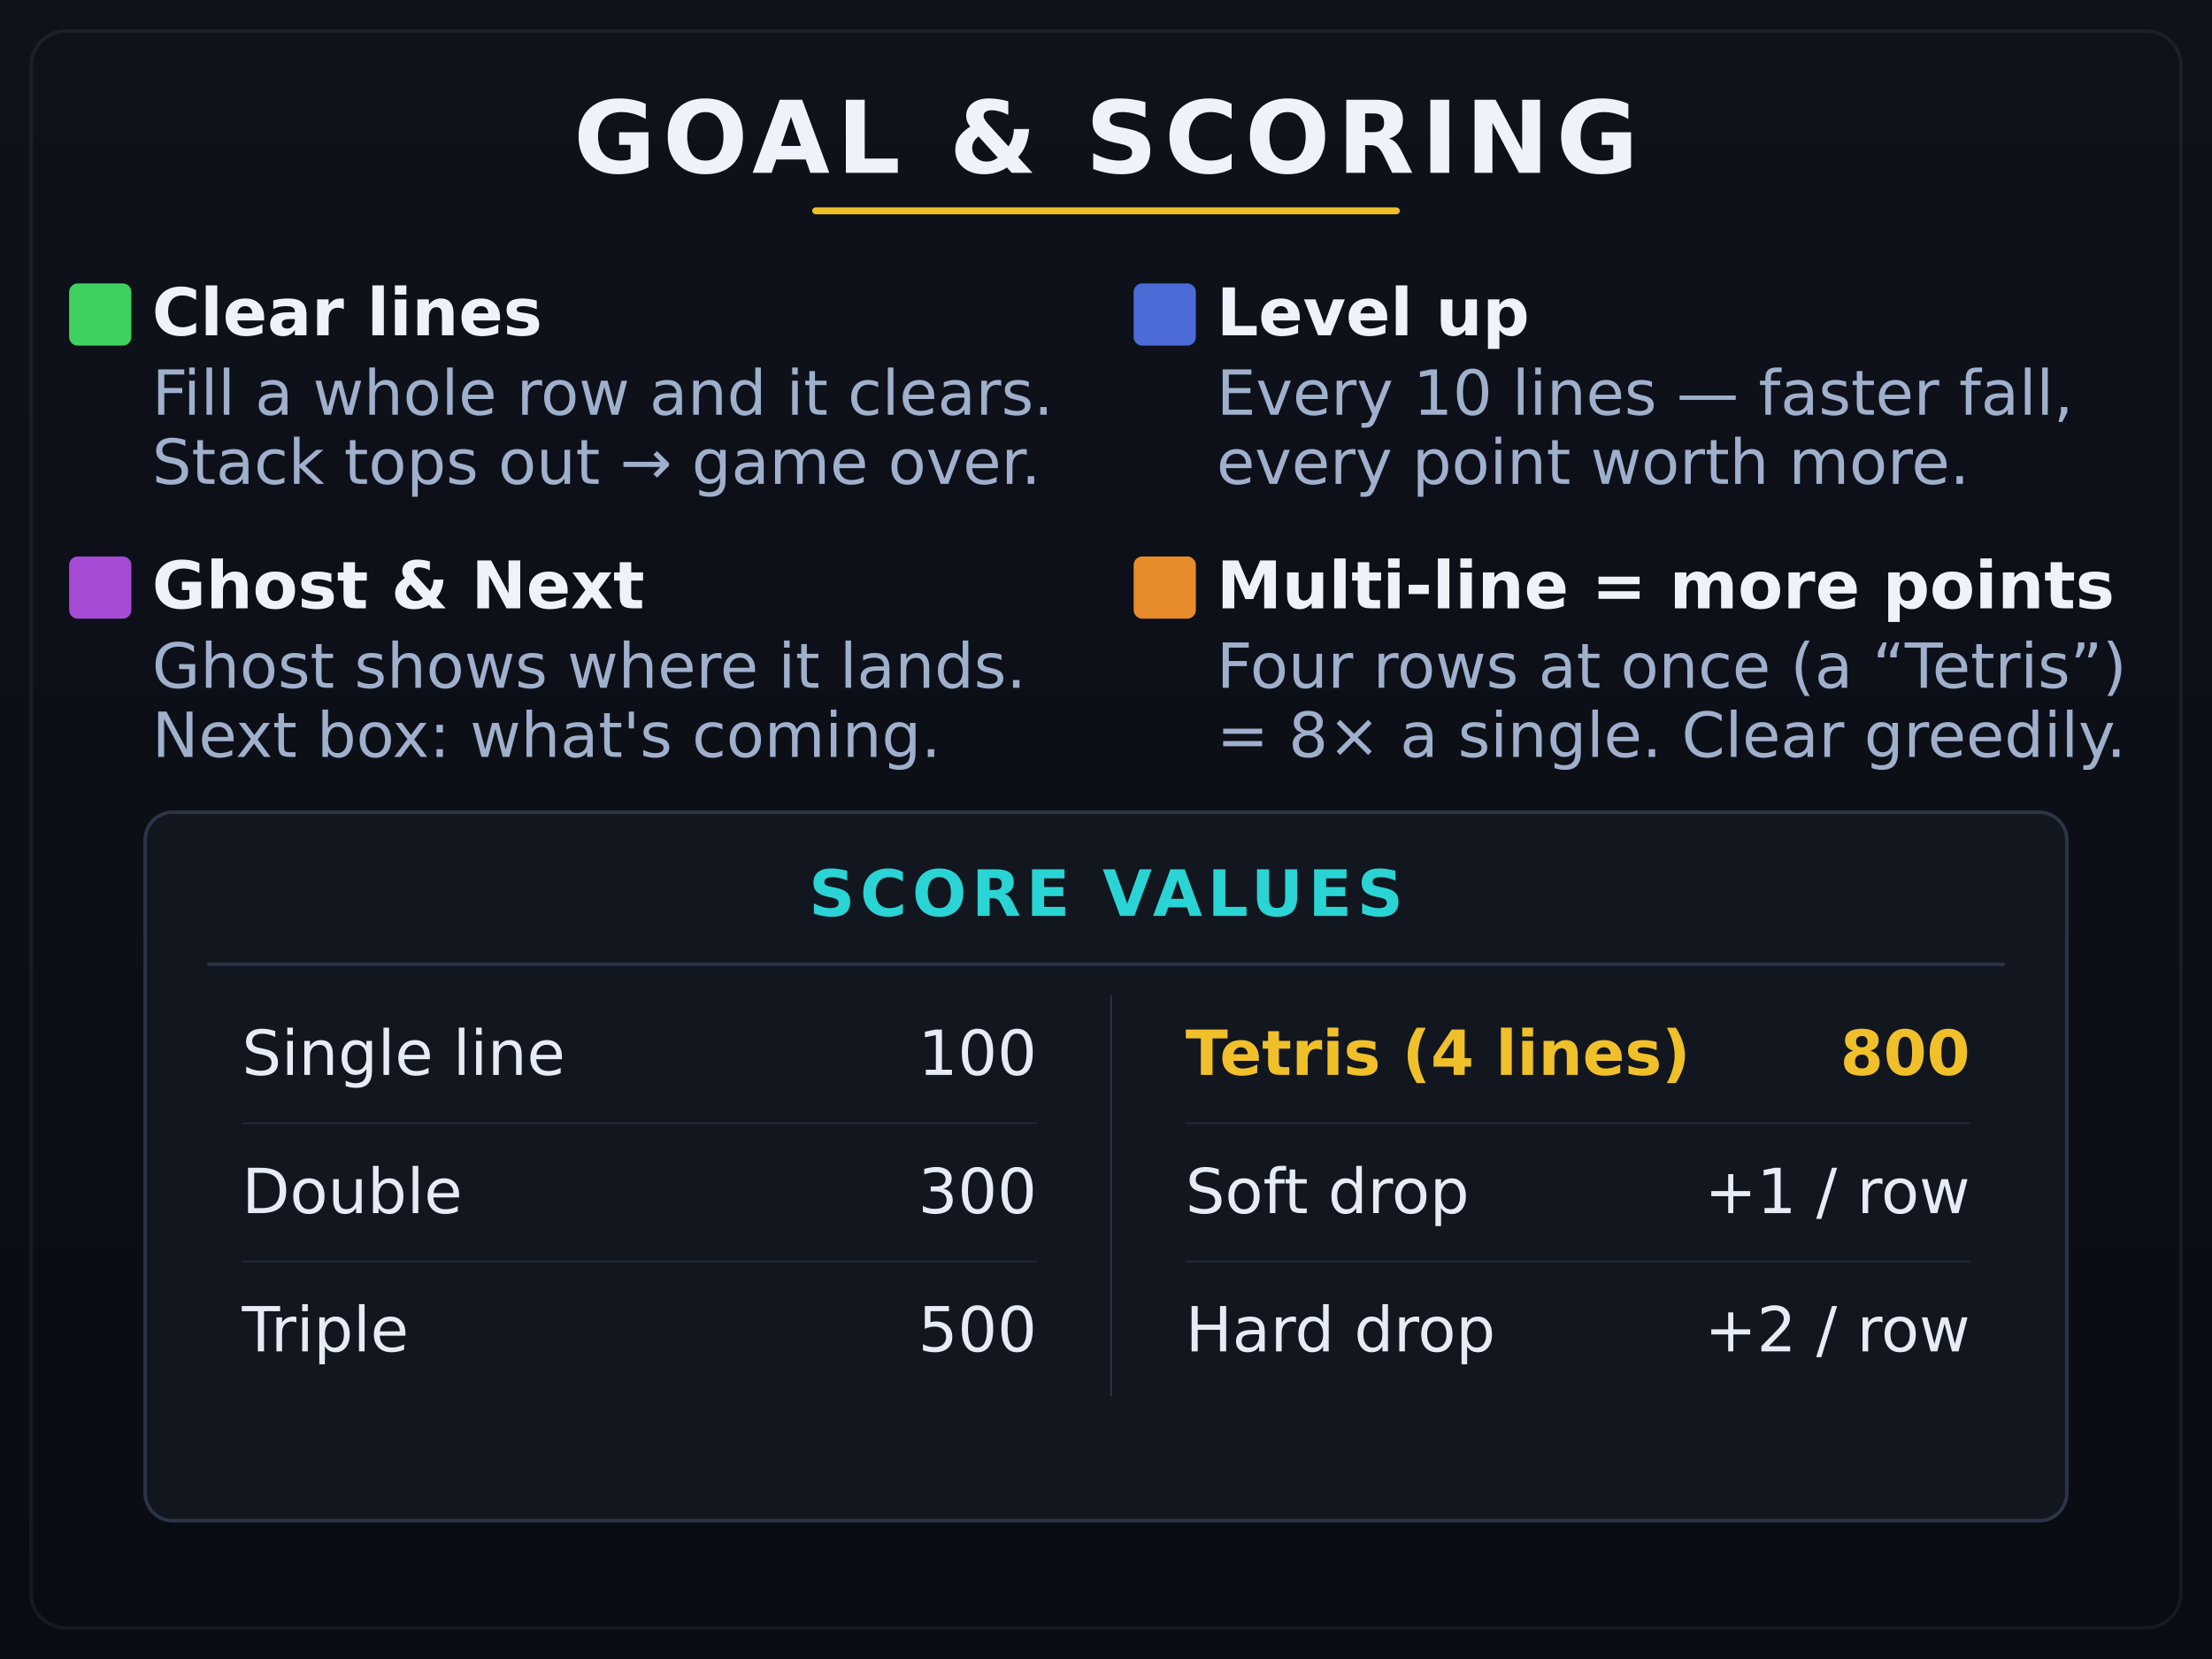
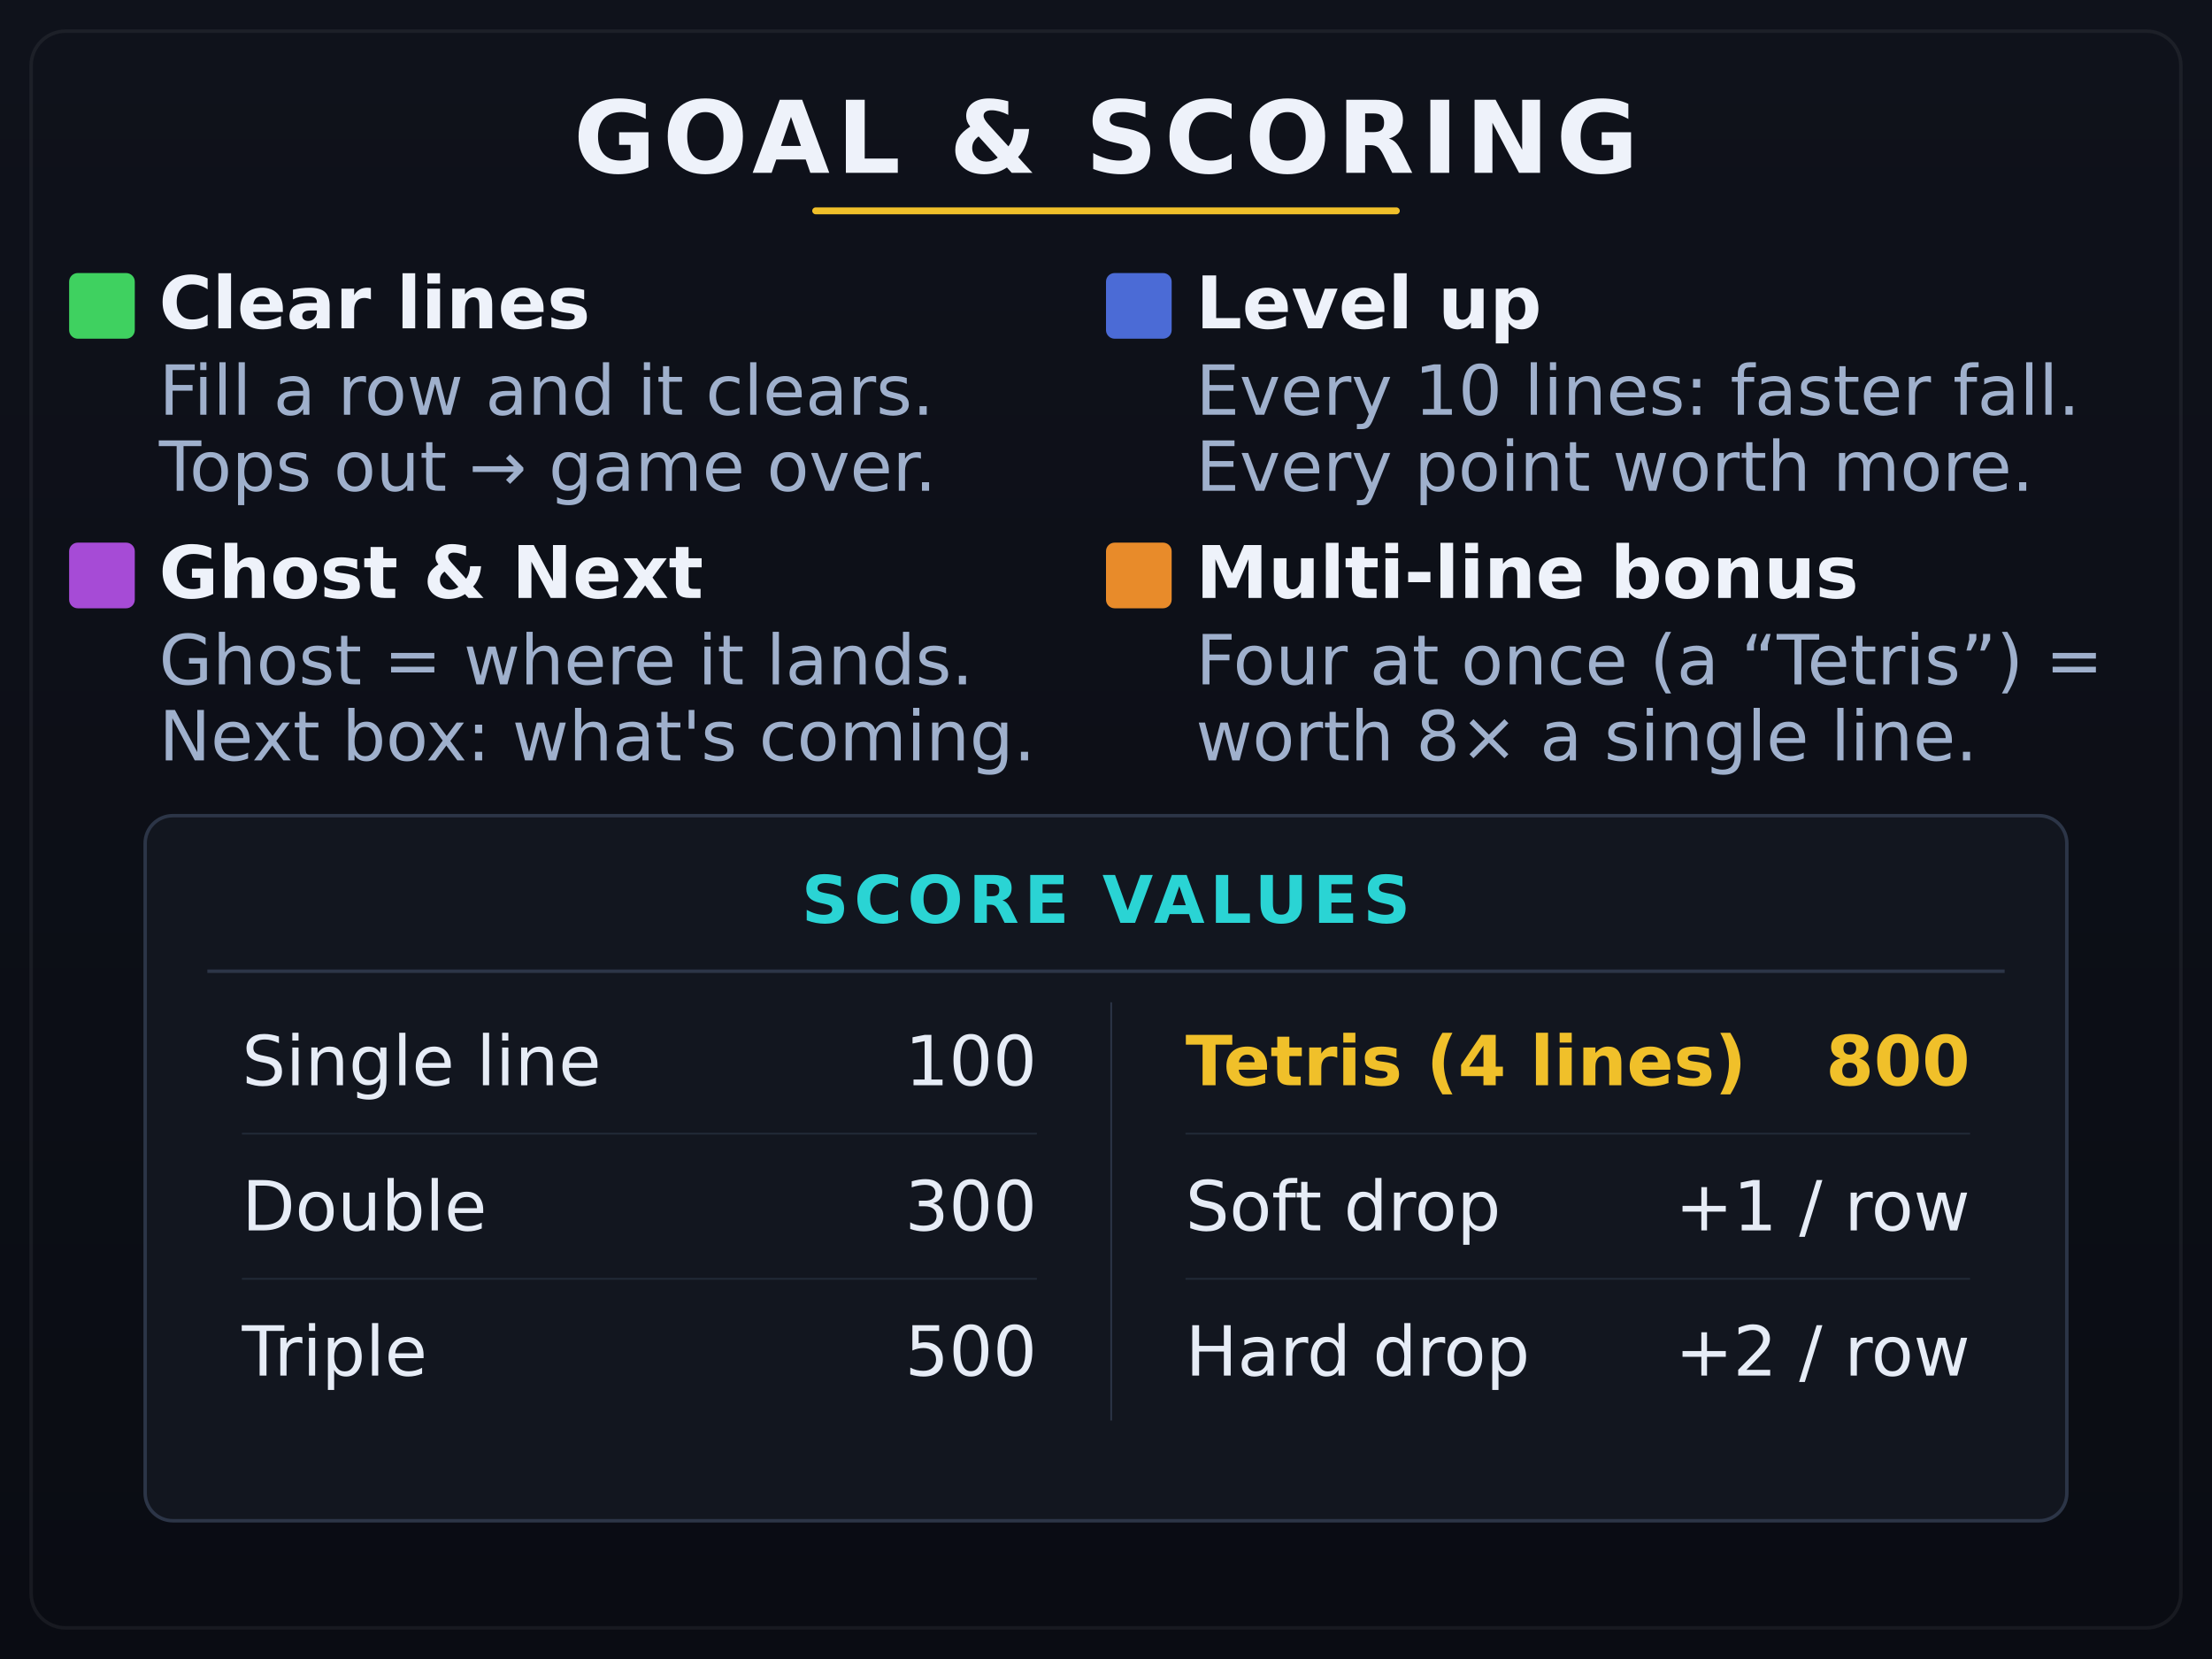
<svg xmlns="http://www.w3.org/2000/svg" width="1280" height="960" viewBox="0 0 1280 960" font-family="DejaVu Sans, 'Liberation Sans', sans-serif">
  <defs>
    <linearGradient id="bg" x1="0" y1="0" x2="0" y2="1">
      <stop offset="0" stop-color="#0f121b" />
      <stop offset="1" stop-color="#0a0c13" />
    </linearGradient>
  </defs>
  <rect width="1280" height="960" fill="url(#bg)" />
  <rect x="18" y="18" width="1244" height="924" rx="20" fill="none" stroke="#ffffff" stroke-opacity="0.06" stroke-width="2" />
  <text x="640" y="100" text-anchor="middle" font-size="58" font-weight="700" fill="#eef2fa" letter-spacing="4">GOAL &amp; SCORING</text>
  <rect x="470" y="120" width="340" height="4" rx="2" fill="#f0c02a" />
-   <g font-size="36" fill="#c7d2e6">
-     <g transform="translate(40 198)">
-       <rect x="0" y="-34" width="36" height="36" rx="5" fill="#3fd160" />
-       <text x="48" y="-4" font-size="38" font-weight="700" fill="#eef2fa">Clear lines</text>
-       <text x="48" y="42" fill="#9fb0cc">Fill a whole row and it clears.</text>
-       <text x="48" y="82" fill="#9fb0cc">Stack tops out → game over.</text>
+   <g font-size="40" fill="#9fb0cc">
+     <g transform="translate(40 194)">
+       <rect x="0" y="-36" width="38" height="38" rx="5" fill="#3fd160" />
+       <text x="52" y="-4" font-size="42" font-weight="700" fill="#eef2fa">Clear lines</text>
+       <text x="52" y="46">Fill a row and it clears.</text>
+       <text x="52" y="90">Tops out → game over.</text>
    </g>
-     <g transform="translate(656 198)">
-       <rect x="0" y="-34" width="36" height="36" rx="5" fill="#4b6bd6" />
-       <text x="48" y="-4" font-size="38" font-weight="700" fill="#eef2fa">Level up</text>
-       <text x="48" y="42" fill="#9fb0cc">Every 10 lines — faster fall,</text>
-       <text x="48" y="82" fill="#9fb0cc">every point worth more.</text>
+     <g transform="translate(640 194)">
+       <rect x="0" y="-36" width="38" height="38" rx="5" fill="#4b6bd6" />
+       <text x="52" y="-4" font-size="42" font-weight="700" fill="#eef2fa">Level up</text>
+       <text x="52" y="46">Every 10 lines: faster fall.</text>
+       <text x="52" y="90">Every point worth more.</text>
    </g>
-     <g transform="translate(40 356)">
-       <rect x="0" y="-34" width="36" height="36" rx="5" fill="#a64bd6" />
-       <text x="48" y="-4" font-size="38" font-weight="700" fill="#eef2fa">Ghost &amp; Next</text>
-       <text x="48" y="42" fill="#9fb0cc">Ghost shows where it lands.</text>
-       <text x="48" y="82" fill="#9fb0cc">Next box: what's coming.</text>
+     <g transform="translate(40 350)">
+       <rect x="0" y="-36" width="38" height="38" rx="5" fill="#a64bd6" />
+       <text x="52" y="-4" font-size="42" font-weight="700" fill="#eef2fa">Ghost &amp; Next</text>
+       <text x="52" y="46">Ghost = where it lands.</text>
+       <text x="52" y="90">Next box: what's coming.</text>
    </g>
-     <g transform="translate(656 356)">
-       <rect x="0" y="-34" width="36" height="36" rx="5" fill="#e88b2a" />
-       <text x="48" y="-4" font-size="38" font-weight="700" fill="#eef2fa">Multi-line = more points</text>
-       <text x="48" y="42" fill="#9fb0cc">Four rows at once (a “Tetris”)</text>
-       <text x="48" y="82" fill="#9fb0cc">= 8× a single. Clear greedily.</text>
+     <g transform="translate(640 350)">
+       <rect x="0" y="-36" width="38" height="38" rx="5" fill="#e88b2a" />
+       <text x="52" y="-4" font-size="42" font-weight="700" fill="#eef2fa">Multi-line bonus</text>
+       <text x="52" y="46">Four at once (a “Tetris”) =</text>
+       <text x="52" y="90">worth 8× a single line.</text>
    </g>
  </g>
-   <rect x="84" y="470" width="1112" height="410" rx="16" fill="#12161f" stroke="#2c3547" stroke-width="2" />
-   <text x="640" y="530" text-anchor="middle" font-size="37" font-weight="700" fill="#2ad4d4" letter-spacing="3">SCORE VALUES</text>
-   <line x1="120" y1="558" x2="1160" y2="558" stroke="#2c3547" stroke-width="2" />
-   <g font-size="36" fill="#e6ecf6">
-     <text x="140" y="622">Single line</text>
-     <text x="600" y="622" text-anchor="end">100</text>
-     <line x1="140" y1="650" x2="600" y2="650" stroke="#212a38" stroke-width="1" />
-     <text x="140" y="702">Double</text>
-     <text x="600" y="702" text-anchor="end">300</text>
-     <line x1="140" y1="730" x2="600" y2="730" stroke="#212a38" stroke-width="1" />
-     <text x="140" y="782">Triple</text>
-     <text x="600" y="782" text-anchor="end">500</text>
-     <text x="686" y="622" fill="#f0c02a" font-weight="700">Tetris (4 lines)</text>
-     <text x="1140" y="622" text-anchor="end" fill="#f0c02a" font-weight="700">800</text>
-     <line x1="686" y1="650" x2="1140" y2="650" stroke="#212a38" stroke-width="1" />
-     <text x="686" y="702">Soft drop</text>
-     <text x="1140" y="702" text-anchor="end">+1 / row</text>
-     <line x1="686" y1="730" x2="1140" y2="730" stroke="#212a38" stroke-width="1" />
-     <text x="686" y="782">Hard drop</text>
-     <text x="1140" y="782" text-anchor="end">+2 / row</text>
+   <rect x="84" y="472" width="1112" height="408" rx="16" fill="#12161f" stroke="#2c3547" stroke-width="2" />
+   <text x="640" y="534" text-anchor="middle" font-size="38" font-weight="700" fill="#2ad4d4" letter-spacing="3">SCORE VALUES</text>
+   <line x1="120" y1="562" x2="1160" y2="562" stroke="#2c3547" stroke-width="2" />
+   <g font-size="40" fill="#e6ecf6">
+     <text x="140" y="628">Single line</text>
+     <text x="600" y="628" text-anchor="end">100</text>
+     <line x1="140" y1="656" x2="600" y2="656" stroke="#212a38" stroke-width="1" />
+     <text x="140" y="712">Double</text>
+     <text x="600" y="712" text-anchor="end">300</text>
+     <line x1="140" y1="740" x2="600" y2="740" stroke="#212a38" stroke-width="1" />
+     <text x="140" y="796">Triple</text>
+     <text x="600" y="796" text-anchor="end">500</text>
+     <text x="686" y="628" fill="#f0c02a" font-weight="700">Tetris (4 lines)</text>
+     <text x="1140" y="628" text-anchor="end" fill="#f0c02a" font-weight="700">800</text>
+     <line x1="686" y1="656" x2="1140" y2="656" stroke="#212a38" stroke-width="1" />
+     <text x="686" y="712">Soft drop</text>
+     <text x="1140" y="712" text-anchor="end">+1 / row</text>
+     <line x1="686" y1="740" x2="1140" y2="740" stroke="#212a38" stroke-width="1" />
+     <text x="686" y="796">Hard drop</text>
+     <text x="1140" y="796" text-anchor="end">+2 / row</text>
  </g>
-   <line x1="643" y1="576" x2="643" y2="808" stroke="#2c3547" stroke-width="1" />
+   <line x1="643" y1="580" x2="643" y2="822" stroke="#2c3547" stroke-width="1" />
</svg>
